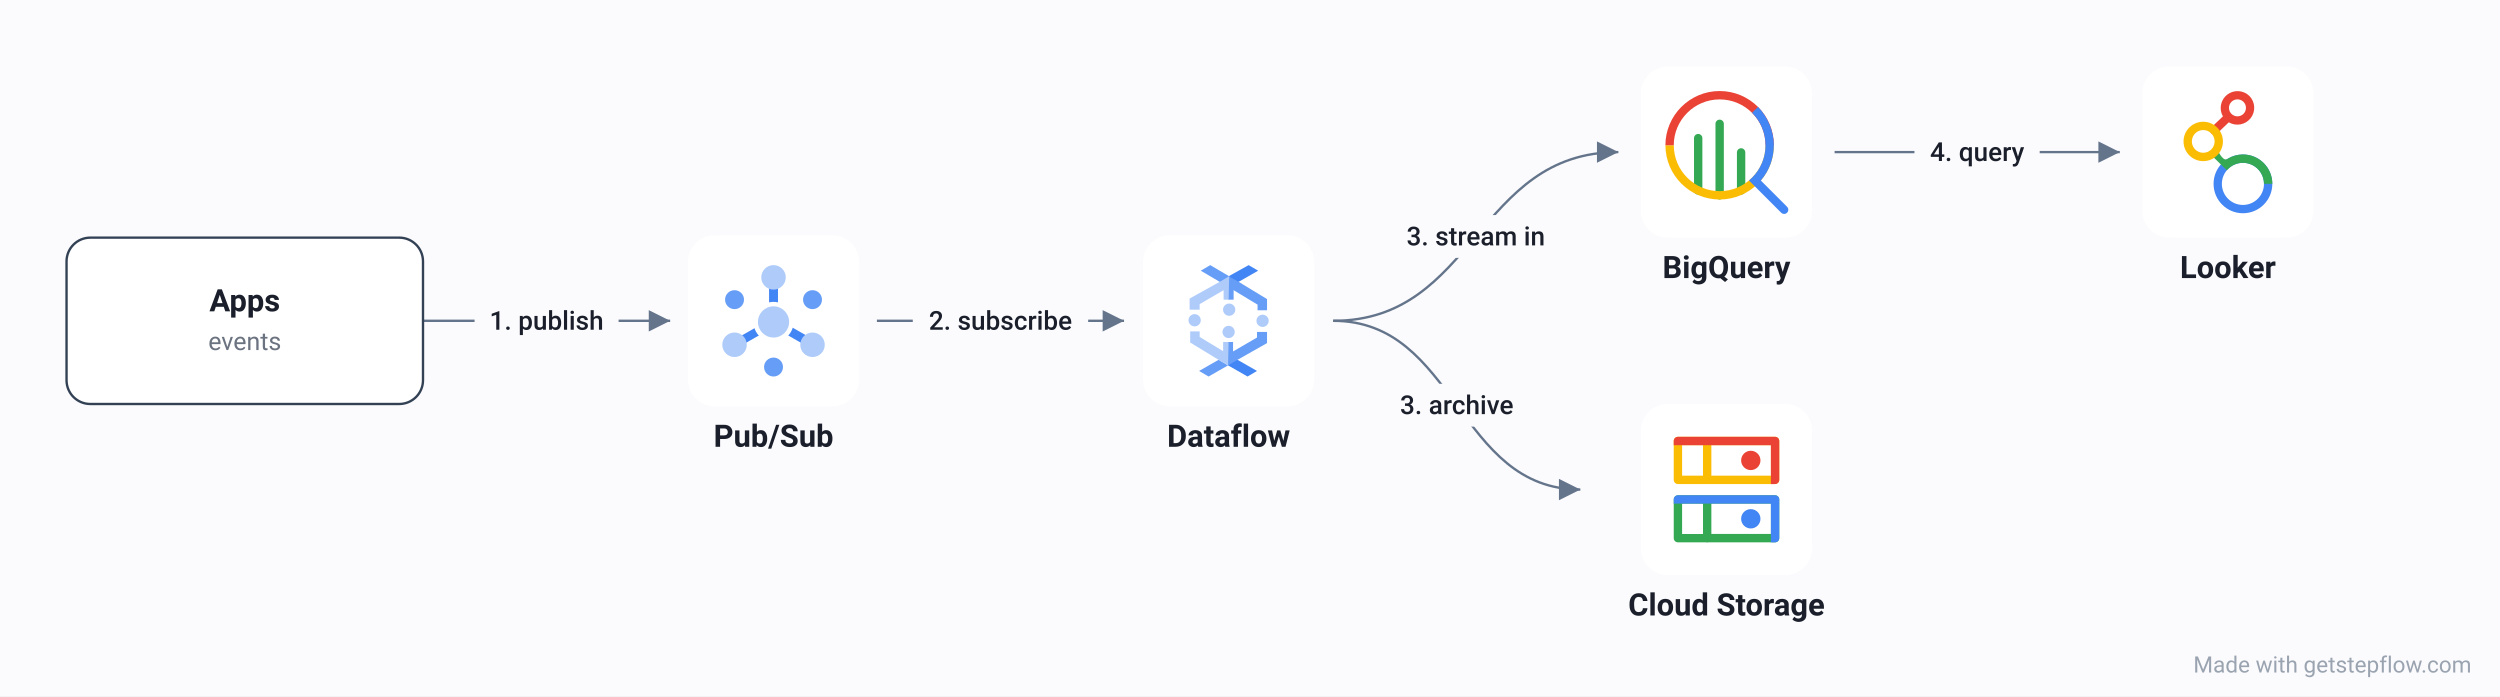
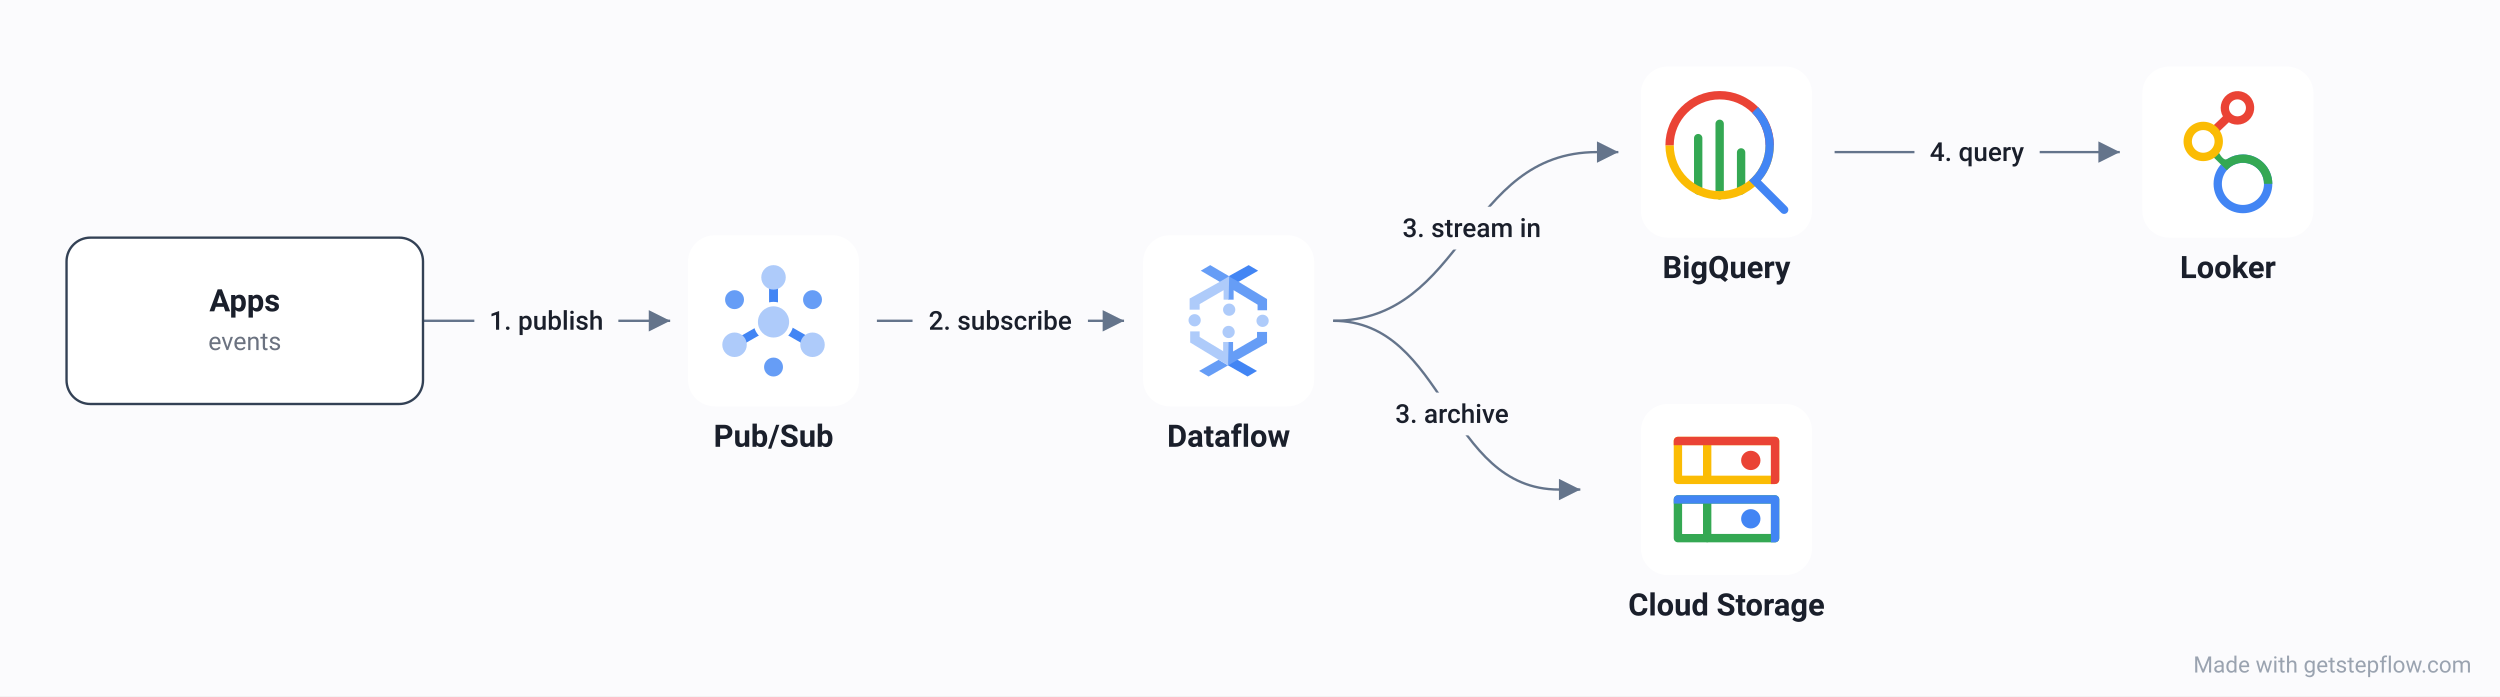
<svg xmlns="http://www.w3.org/2000/svg" viewBox="0 0 1052 293" width="1052" height="293" role="img">
  <style>
.bg{fill:#fbfbfd}.nf{fill:#ffffff}.ns{stroke:#334155}
.lbl{fill:#1a1f2b}.sub{fill:#6b7280}.edg{stroke:#64748b}.arw{fill:#64748b}
.elb{fill:#1a1f2b}.ebg{fill:#fbfbfd}.wm{fill:#9aa3b0}
.pkt{fill:#64748b;stroke:#fbfbfd}.frm{stroke:#d8dce3}.frm-name{fill:#6b7280}.ico{color:#1a1f2b}
@media(prefers-color-scheme:dark){
.bg{fill:#0d1117}.nf{fill:#161b22}.ns{stroke:#cbd5e1}
.lbl{fill:#e6edf3}.sub{fill:#8b949e}.edg{stroke:#94a3b8}.arw{fill:#94a3b8}
.elb{fill:#e6edf3}.ebg{fill:#0d1117}.wm{fill:#6e7681}
.pkt{fill:#94a3b8;stroke:#0d1117}.frm{stroke:#2d333b}.frm-name{fill:#8b949e}.ico{color:#e6edf3}}
text{font-family:ui-sans-serif,-apple-system,BlinkMacSystemFont,"Segoe UI",Roboto,"Helvetica Neue",Arial,sans-serif}
</style>
  <defs>
    <symbol id="ic-gcp-pubsub" viewBox="0 0 64 64">
      <rect width="64" height="64" rx="10" fill="#fff" />
      <g transform="translate(7.00 7.00) scale(2.0833)">
        <defs>
          <filter id="glpubsub-luminosity-noclip" width="14.7" height="12.8" x="4.6" y="4.2" color-interpolation-filters="sRGB" filterUnits="userSpaceOnUse">
            <feFlood flood-color="#fff" result="bg" />
            <feBlend in="SourceGraphic" in2="bg" />
          </filter>
          <style>.glpubsub-cls-2{fill:#669df6}.glpubsub-cls-4{fill:#4285f4}.glpubsub-cls-5{fill:#aecbfa}</style>
          <mask id="glpubsub-mask" width="14.7" height="12.8" x="4.6" y="4.2" maskUnits="userSpaceOnUse">
            <circle cx="12" cy="12.2" r="3.6" style="filter:url(#glpubsub-luminosity-noclip)" />
          </mask>
        </defs>
        <g data-name="Product Icons">
          <circle cx="19" cy="8.2" r="1.7" class="glpubsub-cls-2" />
          <circle cx="5" cy="8.2" r="1.7" class="glpubsub-cls-2" />
          <circle cx="12" cy="20.3" r="1.7" class="glpubsub-cls-2" />
          <g style="mask:url(#glpubsub-mask)">
            <path d="m11.6 12.9.8-1.4 7 4-.8 1.4z" class="glpubsub-cls-4" />
            <path d="m4.6 15.6 7-4 .8 1.3-7 4z" class="glpubsub-cls-4" />
            <path d="M11.2 4.2h1.6v8h-1.6z" class="glpubsub-cls-4" />
          </g>
          <circle cx="12" cy="12.2" r="2.8" class="glpubsub-cls-5" />
          <circle cx="5" cy="16.3" r="2.2" class="glpubsub-cls-5" />
          <circle cx="19" cy="16.3" r="2.2" class="glpubsub-cls-5" />
          <circle cx="12" cy="4.2" r="2.2" class="glpubsub-cls-5" />
        </g>
      </g>
    </symbol>
    <symbol id="ic-gcp-dataflow" viewBox="0 0 64 64">
      <rect width="64" height="64" rx="10" fill="#fff" />
      <g transform="translate(7.00 7.00) scale(2.0833)">
        <defs>
          <style>.gldataflow-cls-1{fill:#669df6;fill-rule:evenodd}.gldataflow-cls-2{fill-rule:evenodd;fill:#aecbfa}.gldataflow-cls-4{fill:#aecbfa}</style>
        </defs>
        <g data-name="Product Icons">
          <path d="m13.8 5-.3-.9h-1.4l-1.7.9 1.5 1.5v1.7h1V6.5l4.3 2.6v1h1.7v-2z" class="gldataflow-cls-1" />
          <path d="m12.1 4-1.4.4-.3.6L5 8v2h1.8V9l4.3-2.5v1.7h.9z" class="gldataflow-cls-2" />
          <path d="M12.1 4 8.7 2 7 3l3.4 2zm5 11-4.3 2.5v-1.7h-1.7v1.7l.8 2.5 1.4-.1.3-.9 5.3-3v-2h-1.8zm-5.2 5-3.5 2-1.7-1 3.5-2z" class="gldataflow-cls-1" />
          <path d="m13.8 5 3.5-2-1.7-1L12 4zm-.2 14 3.5 2-1.7 1-3.5-2z" style="fill-rule:evenodd;fill:#4285f4" />
          <path d="m11.9 20-1.7-1-5.1-3.1v-2h1.7v1l4.3 2.6v-1.7h.9z" class="gldataflow-cls-2" />
          <circle id="gldataflow-Oval" cx="18.1" cy="12" r="1.1" class="gldataflow-cls-4" />
          <circle cx="5.9" cy="11.9" r="1.1" class="gldataflow-cls-4" />
          <circle cx="12.1" cy="10" r="1.1" class="gldataflow-cls-4" />
          <circle cx="12" cy="14" r="1.1" class="gldataflow-cls-4" />
        </g>
      </g>
    </symbol>
    <symbol id="ic-gcp-cloud-storage" viewBox="0 0 64 64">
      <rect width="64" height="64" rx="10" fill="#fff" />
      <g transform="translate(7.00 7.00) scale(0.0977)">
        <defs>
          <style>.gccloud-storage-st1{fill:#4285f4}.gccloud-storage-st4{fill:#ea4335}</style>
        </defs>
        <path id="gccloud-storage-bounding_box" d="M0 0h512v512H0z" style="fill:none" />
        <g id="gccloud-storage-art">
          <path d="M442 277.9H70a16 16 0 0 0-16 16V442a16 16 0 0 0 16 16h107.2q2.3.7 4.8.7c2.5 0 3.3-.3 4.8-.7H442a16 16 0 0 0 16-16V293.9a16 16 0 0 0-16-16m-356 32h80V426H86zm340 116H198V309.8h228z" style="fill:#34a853" />
          <path d="M442 54H70a16 16 0 0 0-16 16v148.8a16 16 0 0 0 16 16h372a16 16 0 0 0 16-16V70a16 16 0 0 0-16-16M86 86h80v116.8H86zm340 116.8H198V86h228z" style="fill:#fbbc04" />
          <path d="M442 234.8h-16V86H54V70a16 16 0 0 1 16-16h372a16 16 0 0 1 16 16v148.8a16 16 0 0 1-16 16" class="gccloud-storage-st4" />
          <path d="M442 457.9h-16V309.8H54v-16a16 16 0 0 1 16-16h372a16 16 0 0 1 16 16v148.1a16 16 0 0 1-16 16" class="gccloud-storage-st1" />
          <circle cx="349" cy="144.4" r="37" class="gccloud-storage-st4" />
          <circle cx="349" cy="367.9" r="37" class="gccloud-storage-st1" />
        </g>
      </g>
    </symbol>
    <symbol id="ic-gcp-bigquery" viewBox="0 0 64 64">
      <rect width="64" height="64" rx="10" fill="#fff" />
      <g transform="translate(7.00 7.00) scale(0.0977)">
        <path d="M0 0h512v512H0z" style="fill:none" />
        <path d="M311.9 418.9a16 16 0 0 1-16-16V257.1c0-8.8 7.2-16 16-16s16 7.2 16 16v145.8a16 16 0 0 1-16 16m-164.3 0a16 16 0 0 1-16-16V202.4c0-8.8 7.2-16 16-16s16 7.2 16 16v200.5a16 16 0 0 1-16 16m82.2 18.5a16 16 0 0 1-16-16V147.6c0-8.8 7.2-16 16-16s16 7.2 16 16v273.7a16 16 0 0 1-16 16Z" style="fill:#34a853" />
        <path d="M229.8 437.4A208 208 0 0 1 22.2 229.8h32c0 96.8 78.8 175.6 175.6 175.6s175.6-78.8 175.6-175.6h32a208 208 0 0 1-207.6 207.6" style="fill:#fbbc04" />
        <path d="M437.4 229.8h-32c0-96.8-78.8-175.6-175.6-175.6S54.1 132.9 54.1 229.8h-32c0-114.5 93.2-207.7 207.7-207.7s207.6 93.1 207.6 207.6Z" style="fill:#ea4335" />
        <path d="m487.4 464.8-100-100c32.3-37.6 49.9-85 49.9-135.1s-21.6-107.6-60.8-146.8l-22.6 22.6c33.2 33.2 51.4 77.3 51.4 124.2s-18.3 90.9-51.5 124.1c-5 5-7.5 7-11.8 10.8l122.8 122.8a16 16 0 1 0 22.6-22.6" style="fill:#4285f4" />
      </g>
    </symbol>
    <symbol id="ic-gcp-looker" viewBox="0 0 64 64">
      <rect width="64" height="64" rx="10" fill="#fff" />
      <g transform="translate(7.00 7.00) scale(0.0977)">
        <path d="M0 0h512v512H0z" style="fill:none" />
        <path d="M313.5 297a80.6 80.6 0 1 1-.2 161.2 80.6 80.6 0 0 1 .2-161.2m0-32a112.5 112.5 0 1 0 0 225 112.5 112.5 0 0 0 0-225" style="fill:#4285f4" />
        <path d="M338.1 40.9a64.6 64.6 0 0 0-101.3 78.2l-44.3 42.3a16 16 0 0 0-.5 22.6 16 16 0 0 0 22.6.6l44.7-42.7a64.6 64.6 0 0 0 78.8-101m-22.6 68.6a32.5 32.5 0 1 1-46-46 32.5 32.5 0 0 1 46 46" style="fill:#ea4335" />
        <path d="M313.5 265c-21.5 0-42.1 6-60.1 17.4s-38.6-37.9-38.6-37.9l-22.4 22.9 36.6 35.8 22.9 22.4q2.2-2.7 4.7-5.1 4.7-4.6 9.8-8.4A80.6 80.6 0 0 1 394 377.4h32c0-62-50.5-112.5-112.5-112.5Z" style="fill:#34a853" />
        <path d="M161.5 290.5a75.4 75.4 0 1 1-.1-150.8 75.4 75.4 0 0 1 .1 150.8m0-119a43.5 43.5 0 1 0 30.7 12.7 43 43 0 0 0-30.8-12.7Z" style="fill:#fbbc04" />
      </g>
    </symbol>
    <marker id="ah-l1" viewBox="0 0 8 8" refX="8" refY="4" markerWidth="9" markerHeight="9" orient="auto">
      <path d="M0,0 L8,4 L0,8 z" class="arw" />
    </marker>
    <marker id="ah-l2" viewBox="0 0 8 8" refX="8" refY="4" markerWidth="9" markerHeight="9" orient="auto">
      <path d="M0,0 L8,4 L0,8 z" class="arw" />
    </marker>
    <marker id="ah-l3" viewBox="0 0 8 8" refX="8" refY="4" markerWidth="9" markerHeight="9" orient="auto">
      <path d="M0,0 L8,4 L0,8 z" class="arw" />
    </marker>
    <marker id="ah-l4" viewBox="0 0 8 8" refX="8" refY="4" markerWidth="9" markerHeight="9" orient="auto">
      <path d="M0,0 L8,4 L0,8 z" class="arw" />
    </marker>
    <marker id="ah-l5" viewBox="0 0 8 8" refX="8" refY="4" markerWidth="9" markerHeight="9" orient="auto">
      <path d="M0,0 L8,4 L0,8 z" class="arw" />
    </marker>
  </defs>
  <rect class="bg" width="1052" height="293" />
  <g transform="translate(28,28)">
-     <path class="edg" d="M150,107 C202,107 202,107 254,107" fill="none" stroke-width="1" marker-end="url(#ah-l1)" />
-     <path class="edg" d="M341,107 C393,107 393,107 445,107" fill="none" stroke-width="1" marker-end="url(#ah-l2)" />
-     <path class="edg" d="M533,107 C585,107 585,178 637,178" fill="none" stroke-width="1" marker-end="url(#ah-l3)" />
-     <path class="edg" d="M533,107 C593,107 593,36 653,36" fill="none" stroke-width="1" marker-end="url(#ah-l4)" />
-     <path class="edg" d="M744,36 C804,36 804,36 864,36" fill="none" stroke-width="1" marker-end="url(#ah-l5)" />
+     <path class="edg" d="M150,107 C197.5,107 197.5,107 245,107 L254,107" fill="none" stroke-width="1" marker-end="url(#ah-l1)" />
+     <path class="edg" d="M341,107 C388.5,107 388.5,107 436,107 L445,107" fill="none" stroke-width="1" marker-end="url(#ah-l2)" />
+     <path class="edg" d="M533,107 C580.5,107 580.5,178 628,178 L637,178" fill="none" stroke-width="1" marker-end="url(#ah-l3)" />
+     <path class="edg" d="M533,107 C588.5,107 588.5,36 644,36 L653,36" fill="none" stroke-width="1" marker-end="url(#ah-l4)" />
+     <path class="edg" d="M744,36 C799.5,36 799.5,36 855,36 L864,36" fill="none" stroke-width="1" marker-end="url(#ah-l5)" />
    <g transform="translate(0,72)">
      <rect x="0" y="0" width="150" height="70" rx="10" class="nf ns" stroke-width="1" />
      <text class="lbl" x="75.0" y="31.0" text-anchor="middle" font-size="13" font-weight="600" textLength="32.5" lengthAdjust="spacingAndGlyphs">
        <tspan font-weight="600">Apps</tspan>
      </text>
      <text class="sub" x="75.0" y="47.3" text-anchor="middle" font-size="10.5" font-weight="400" textLength="33.3" lengthAdjust="spacingAndGlyphs">events</text>
    </g>
    <g transform="translate(254,71)">
      <use href="#ic-gcp-pubsub" width="87" height="72" />
      <text class="lbl" x="43.5" y="89.0" text-anchor="middle" font-size="13" font-weight="600" textLength="54.7" lengthAdjust="spacingAndGlyphs">Pub/Sub</text>
    </g>
    <g transform="translate(445,71)">
      <use href="#ic-gcp-dataflow" width="88" height="72" />
      <text class="lbl" x="44.0" y="89.0" text-anchor="middle" font-size="13" font-weight="600" textLength="55.5" lengthAdjust="spacingAndGlyphs">Dataflow</text>
    </g>
    <g transform="translate(637,142)">
      <use href="#ic-gcp-cloud-storage" width="123" height="72" />
      <text class="lbl" x="61.5" y="89.0" text-anchor="middle" font-size="13" font-weight="600" textLength="91.1" lengthAdjust="spacingAndGlyphs">Cloud Storage</text>
    </g>
    <g transform="translate(653,0)">
      <use href="#ic-gcp-bigquery" width="91" height="72" />
      <text class="lbl" x="45.5" y="89.0" text-anchor="middle" font-size="13" font-weight="600" textLength="59.4" lengthAdjust="spacingAndGlyphs">BigQuery</text>
    </g>
    <g transform="translate(864,0)">
      <use href="#ic-gcp-looker" width="91" height="72" />
      <text class="lbl" x="45.5" y="89.0" text-anchor="middle" font-size="13" font-weight="600" textLength="43.6" lengthAdjust="spacingAndGlyphs">Looker</text>
    </g>
    <circle class="pkt" r="4.5" stroke-width="1.5" opacity="0">
      <animate attributeName="opacity" dur="4.4s" repeatCount="indefinite" calcMode="discrete" keyTimes="0;0.25" values="1;0" />
-       <animateMotion dur="4.4s" repeatCount="indefinite" calcMode="linear" keyTimes="0;0.25;1" keyPoints="0;1;1" path="M150,107 C202,107 202,107 254,107" />
+       <animateMotion dur="4.4s" repeatCount="indefinite" calcMode="linear" keyTimes="0;0.25;1" keyPoints="0;1;1" path="M150,107 C197.5,107 197.5,107 245,107 L254,107" />
    </circle>
    <circle class="pkt" r="4.5" stroke-width="1.5" opacity="0">
      <animate attributeName="opacity" dur="4.4s" repeatCount="indefinite" calcMode="discrete" keyTimes="0;0.25;0.5" values="0;1;0" />
-       <animateMotion dur="4.4s" repeatCount="indefinite" calcMode="linear" keyTimes="0;0.25;0.5;1" keyPoints="0;0;1;1" path="M341,107 C393,107 393,107 445,107" />
+       <animateMotion dur="4.4s" repeatCount="indefinite" calcMode="linear" keyTimes="0;0.25;0.5;1" keyPoints="0;0;1;1" path="M341,107 C388.5,107 388.5,107 436,107 L445,107" />
    </circle>
    <circle class="pkt" r="4.5" stroke-width="1.5" opacity="0">
      <animate attributeName="opacity" dur="4.4s" repeatCount="indefinite" calcMode="discrete" keyTimes="0;0.5;0.75" values="0;1;0" />
-       <animateMotion dur="4.4s" repeatCount="indefinite" calcMode="linear" keyTimes="0;0.5;0.75;1" keyPoints="0;0;1;1" path="M533,107 C585,107 585,178 637,178" />
+       <animateMotion dur="4.4s" repeatCount="indefinite" calcMode="linear" keyTimes="0;0.5;0.75;1" keyPoints="0;0;1;1" path="M533,107 C580.5,107 580.5,178 628,178 L637,178" />
    </circle>
    <circle class="pkt" r="4.5" stroke-width="1.5" opacity="0">
      <animate attributeName="opacity" dur="4.4s" repeatCount="indefinite" calcMode="discrete" keyTimes="0;0.5;0.75" values="0;1;0" />
-       <animateMotion dur="4.4s" repeatCount="indefinite" calcMode="linear" keyTimes="0;0.5;0.75;1" keyPoints="0;0;1;1" path="M533,107 C593,107 593,36 653,36" />
+       <animateMotion dur="4.4s" repeatCount="indefinite" calcMode="linear" keyTimes="0;0.5;0.75;1" keyPoints="0;0;1;1" path="M533,107 C588.5,107 588.5,36 644,36 L653,36" />
    </circle>
    <circle class="pkt" r="4.5" stroke-width="1.5" opacity="0">
      <animate attributeName="opacity" dur="4.4s" repeatCount="indefinite" calcMode="discrete" keyTimes="0;0.75;1" values="0;1;0" />
-       <animateMotion dur="4.4s" repeatCount="indefinite" calcMode="linear" keyTimes="0;0.75;1" keyPoints="0;0;1" path="M744,36 C804,36 804,36 864,36" />
+       <animateMotion dur="4.4s" repeatCount="indefinite" calcMode="linear" keyTimes="0;0.75;1" keyPoints="0;0;1" path="M744,36 C799.5,36 799.5,36 855,36 L864,36" />
    </circle>
-     <rect class="ebg" x="171.7" y="98.0" width="60.6" height="18.0" rx="3" />
-     <text class="elb" x="202.0" y="107.0" text-anchor="middle" dominant-baseline="central" font-size="11" font-weight="500" textLength="50.6" lengthAdjust="spacingAndGlyphs">
+     <rect class="ebg" x="171.6" y="98.0" width="60.6" height="18.0" rx="3" />
+     <text class="elb" x="201.9" y="107.0" text-anchor="middle" dominant-baseline="central" font-size="11" font-weight="500" textLength="50.6" lengthAdjust="spacingAndGlyphs">
      <tspan font-weight="500">1. publish</tspan>
    </text>
-     <rect class="ebg" x="356.1" y="98.0" width="73.8" height="18.0" rx="3" />
-     <text class="elb" x="393.0" y="107.0" text-anchor="middle" dominant-baseline="central" font-size="11" font-weight="500" textLength="63.8" lengthAdjust="spacingAndGlyphs">
+     <rect class="ebg" x="356.0" y="98.0" width="73.8" height="18.0" rx="3" />
+     <text class="elb" x="392.9" y="107.0" text-anchor="middle" dominant-baseline="central" font-size="11" font-weight="500" textLength="63.8" lengthAdjust="spacingAndGlyphs">
      <tspan font-weight="500">2. subscribe</tspan>
    </text>
-     <rect class="ebg" x="554.3" y="133.5" width="61.3" height="18.0" rx="3" />
-     <text class="elb" x="585.0" y="142.5" text-anchor="middle" dominant-baseline="central" font-size="11" font-weight="500" textLength="51.3" lengthAdjust="spacingAndGlyphs">
+     <rect class="ebg" x="552.4" y="137.2" width="61.3" height="18.0" rx="3" />
+     <text class="elb" x="583.0" y="146.2" text-anchor="middle" dominant-baseline="central" font-size="11" font-weight="500" textLength="51.3" lengthAdjust="spacingAndGlyphs">
      <tspan font-weight="500">3. archive</tspan>
    </text>
-     <rect class="ebg" x="557.1" y="62.5" width="71.8" height="18.0" rx="3" />
-     <text class="elb" x="593.0" y="71.5" text-anchor="middle" dominant-baseline="central" font-size="11" font-weight="500" textLength="61.8" lengthAdjust="spacingAndGlyphs">
+     <rect class="ebg" x="555.4" y="59.0" width="71.8" height="18.0" rx="3" />
+     <text class="elb" x="591.3" y="68.0" text-anchor="middle" dominant-baseline="central" font-size="11" font-weight="500" textLength="61.8" lengthAdjust="spacingAndGlyphs">
      <tspan font-weight="500">3. stream in</tspan>
    </text>
    <rect class="ebg" x="777.6" y="27.0" width="52.7" height="18.0" rx="3" />
-     <text class="elb" x="804.0" y="36.0" text-anchor="middle" dominant-baseline="central" font-size="11" font-weight="500" textLength="42.7" lengthAdjust="spacingAndGlyphs">
+     <text class="elb" x="803.9" y="36.0" text-anchor="middle" dominant-baseline="central" font-size="11" font-weight="500" textLength="42.7" lengthAdjust="spacingAndGlyphs">
      <tspan font-weight="500">4. query</tspan>
    </text>
  </g>
  <text class="wm" x="1040" y="283" font-size="9.5" text-anchor="end">Made with getstepflow.com</text>
</svg>
